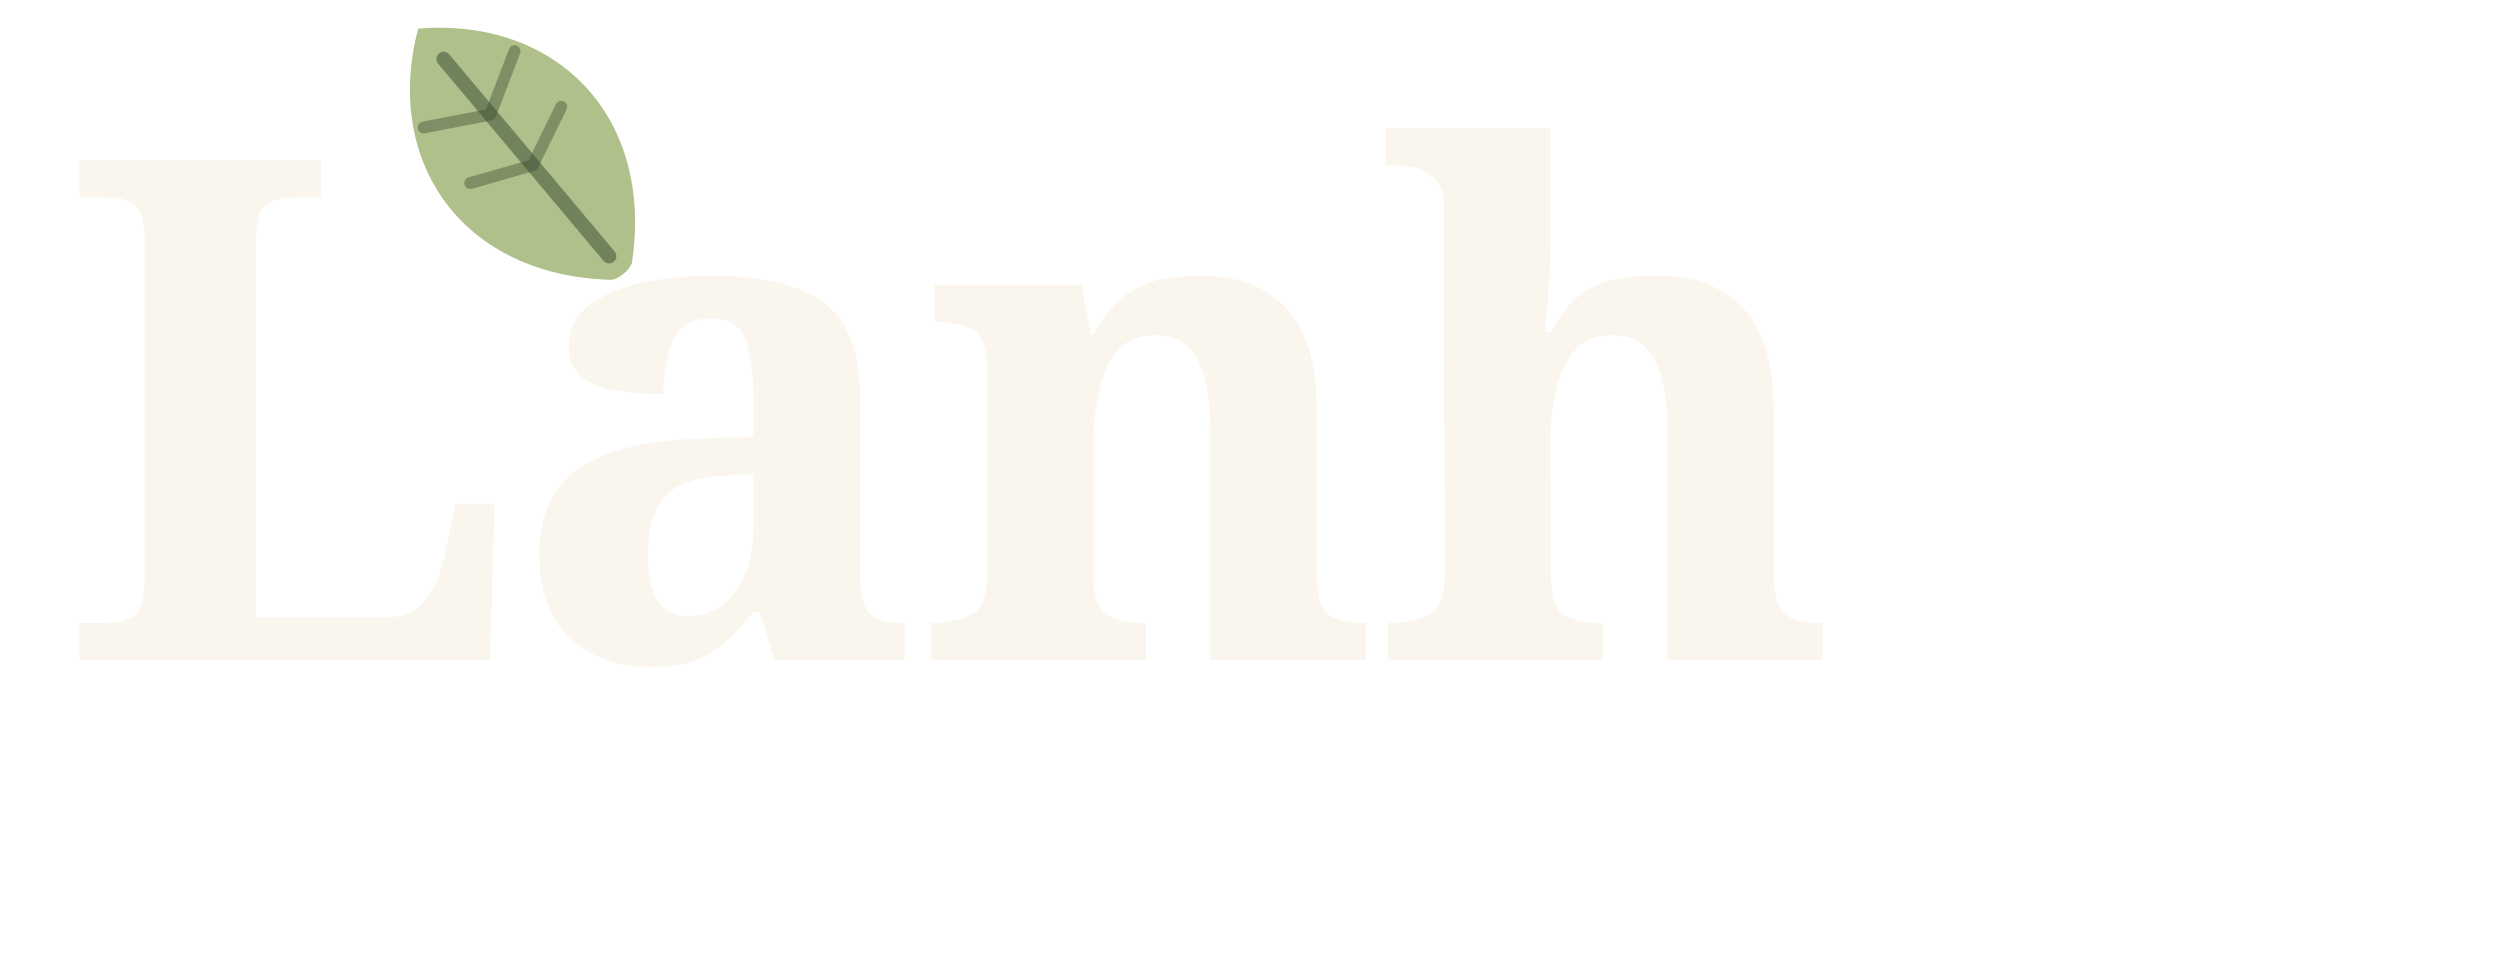
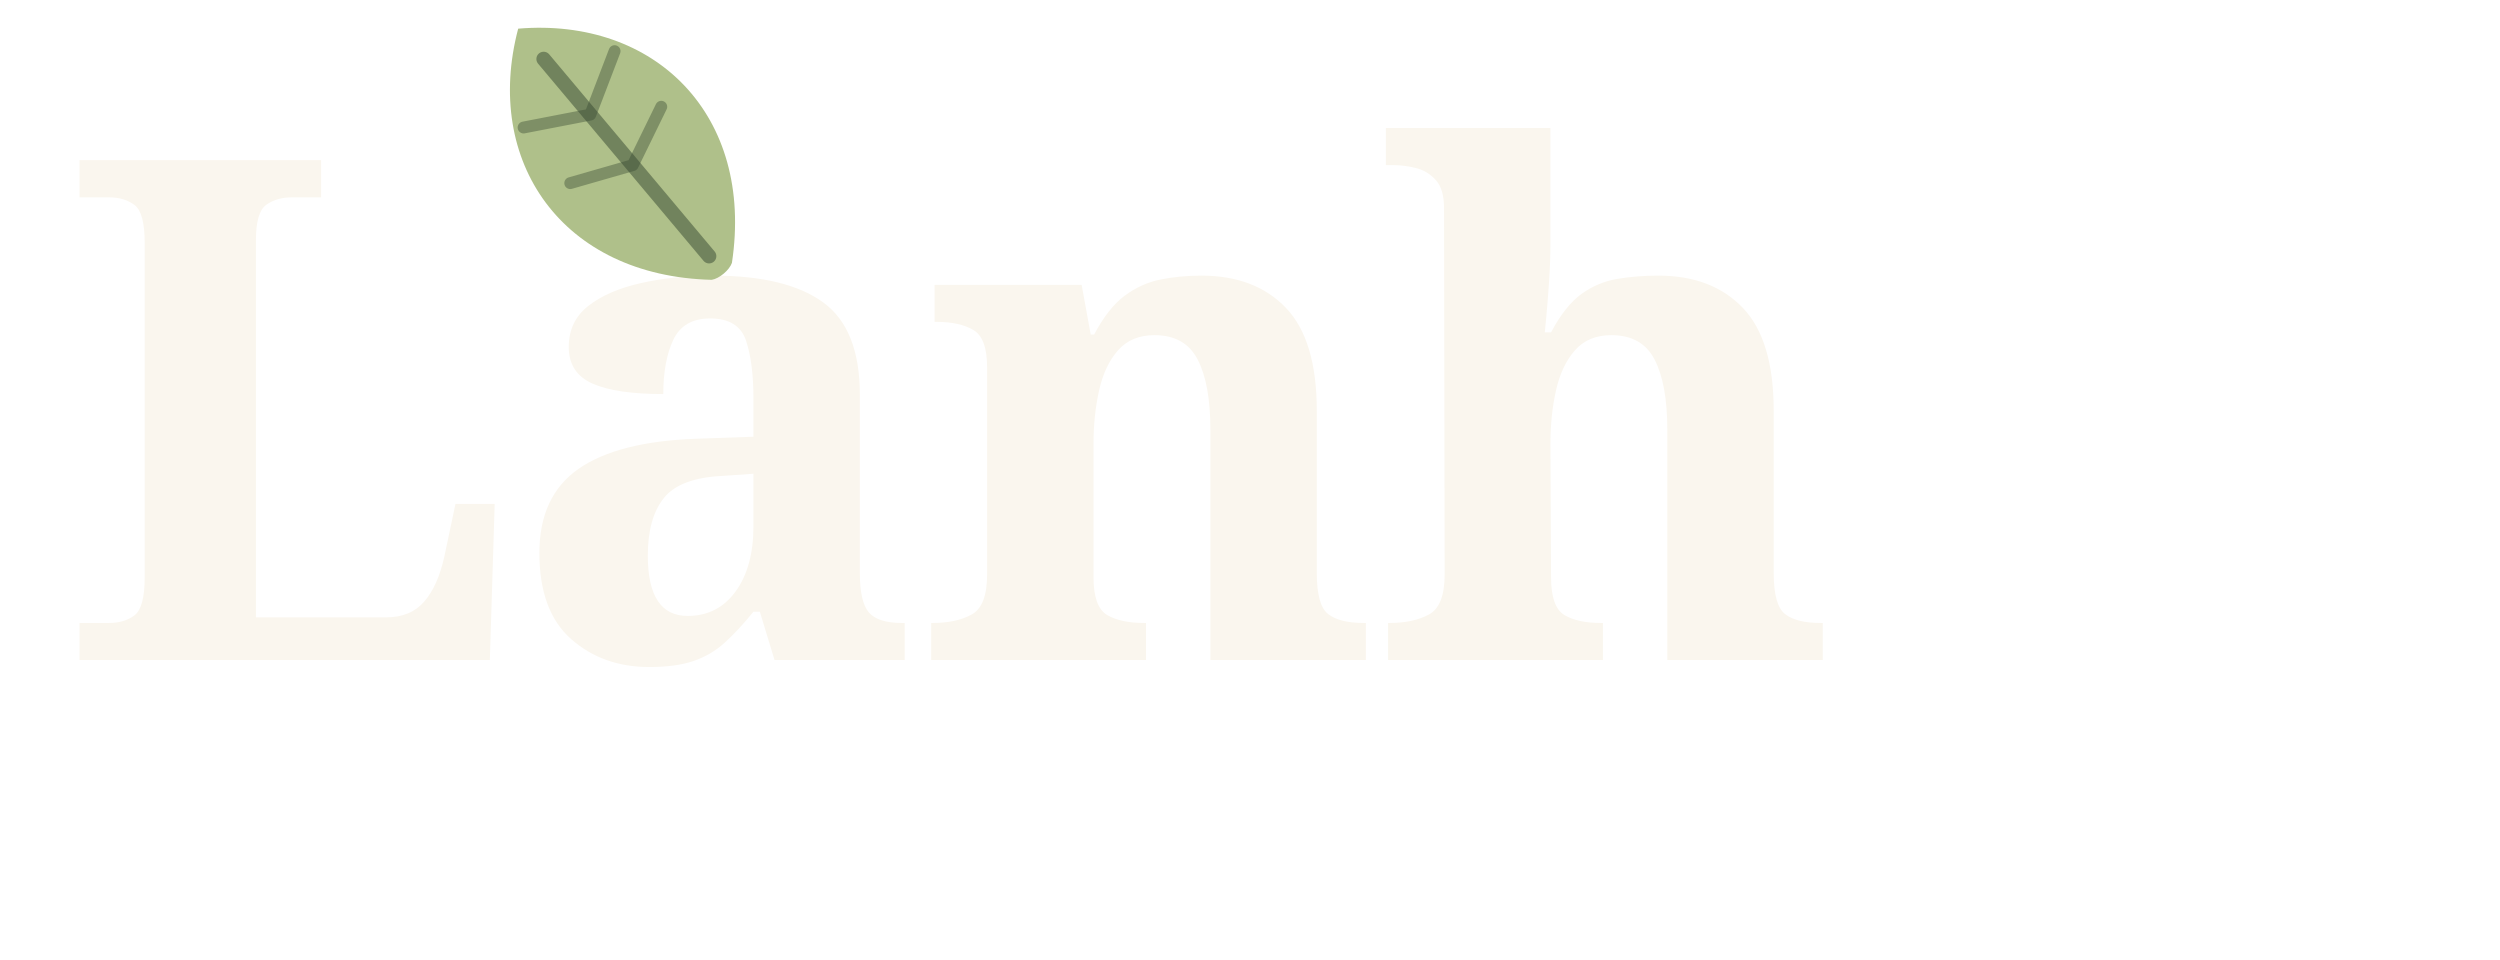
<svg xmlns="http://www.w3.org/2000/svg" viewBox="0 0 250 96" width="250" height="96" role="img" aria-label="Lành">
  <text x="6" y="66" font-family="Fraunces, Georgia, serif" font-weight="600" font-size="70" letter-spacing="-1" fill="#FAF6EE">Lanh</text>
-   <g transform="translate(52,15) rotate(-40) scale(0.66) translate(-22,-27)">
+   <g transform="translate(62,15) rotate(-40) scale(0.66) translate(-22,-27)">
    <path d="M22 3 C39 15 41 36 24 51 C23 51.6 21 51.6 20 51 C3 36 5 15 22 3 Z" fill="#AFC08A" />
    <path d="M22 9 C22 24 22 38 22 48" stroke="#34462F" stroke-width="2.2" stroke-linecap="round" fill="none" opacity="0.5" />
    <path d="M22 20 L31 15 M22 30 L31 26 M22 20 L13 15 M22 30 L13 26" stroke="#34462F" stroke-width="1.8" stroke-linecap="round" fill="none" opacity="0.4" />
  </g>
</svg>
